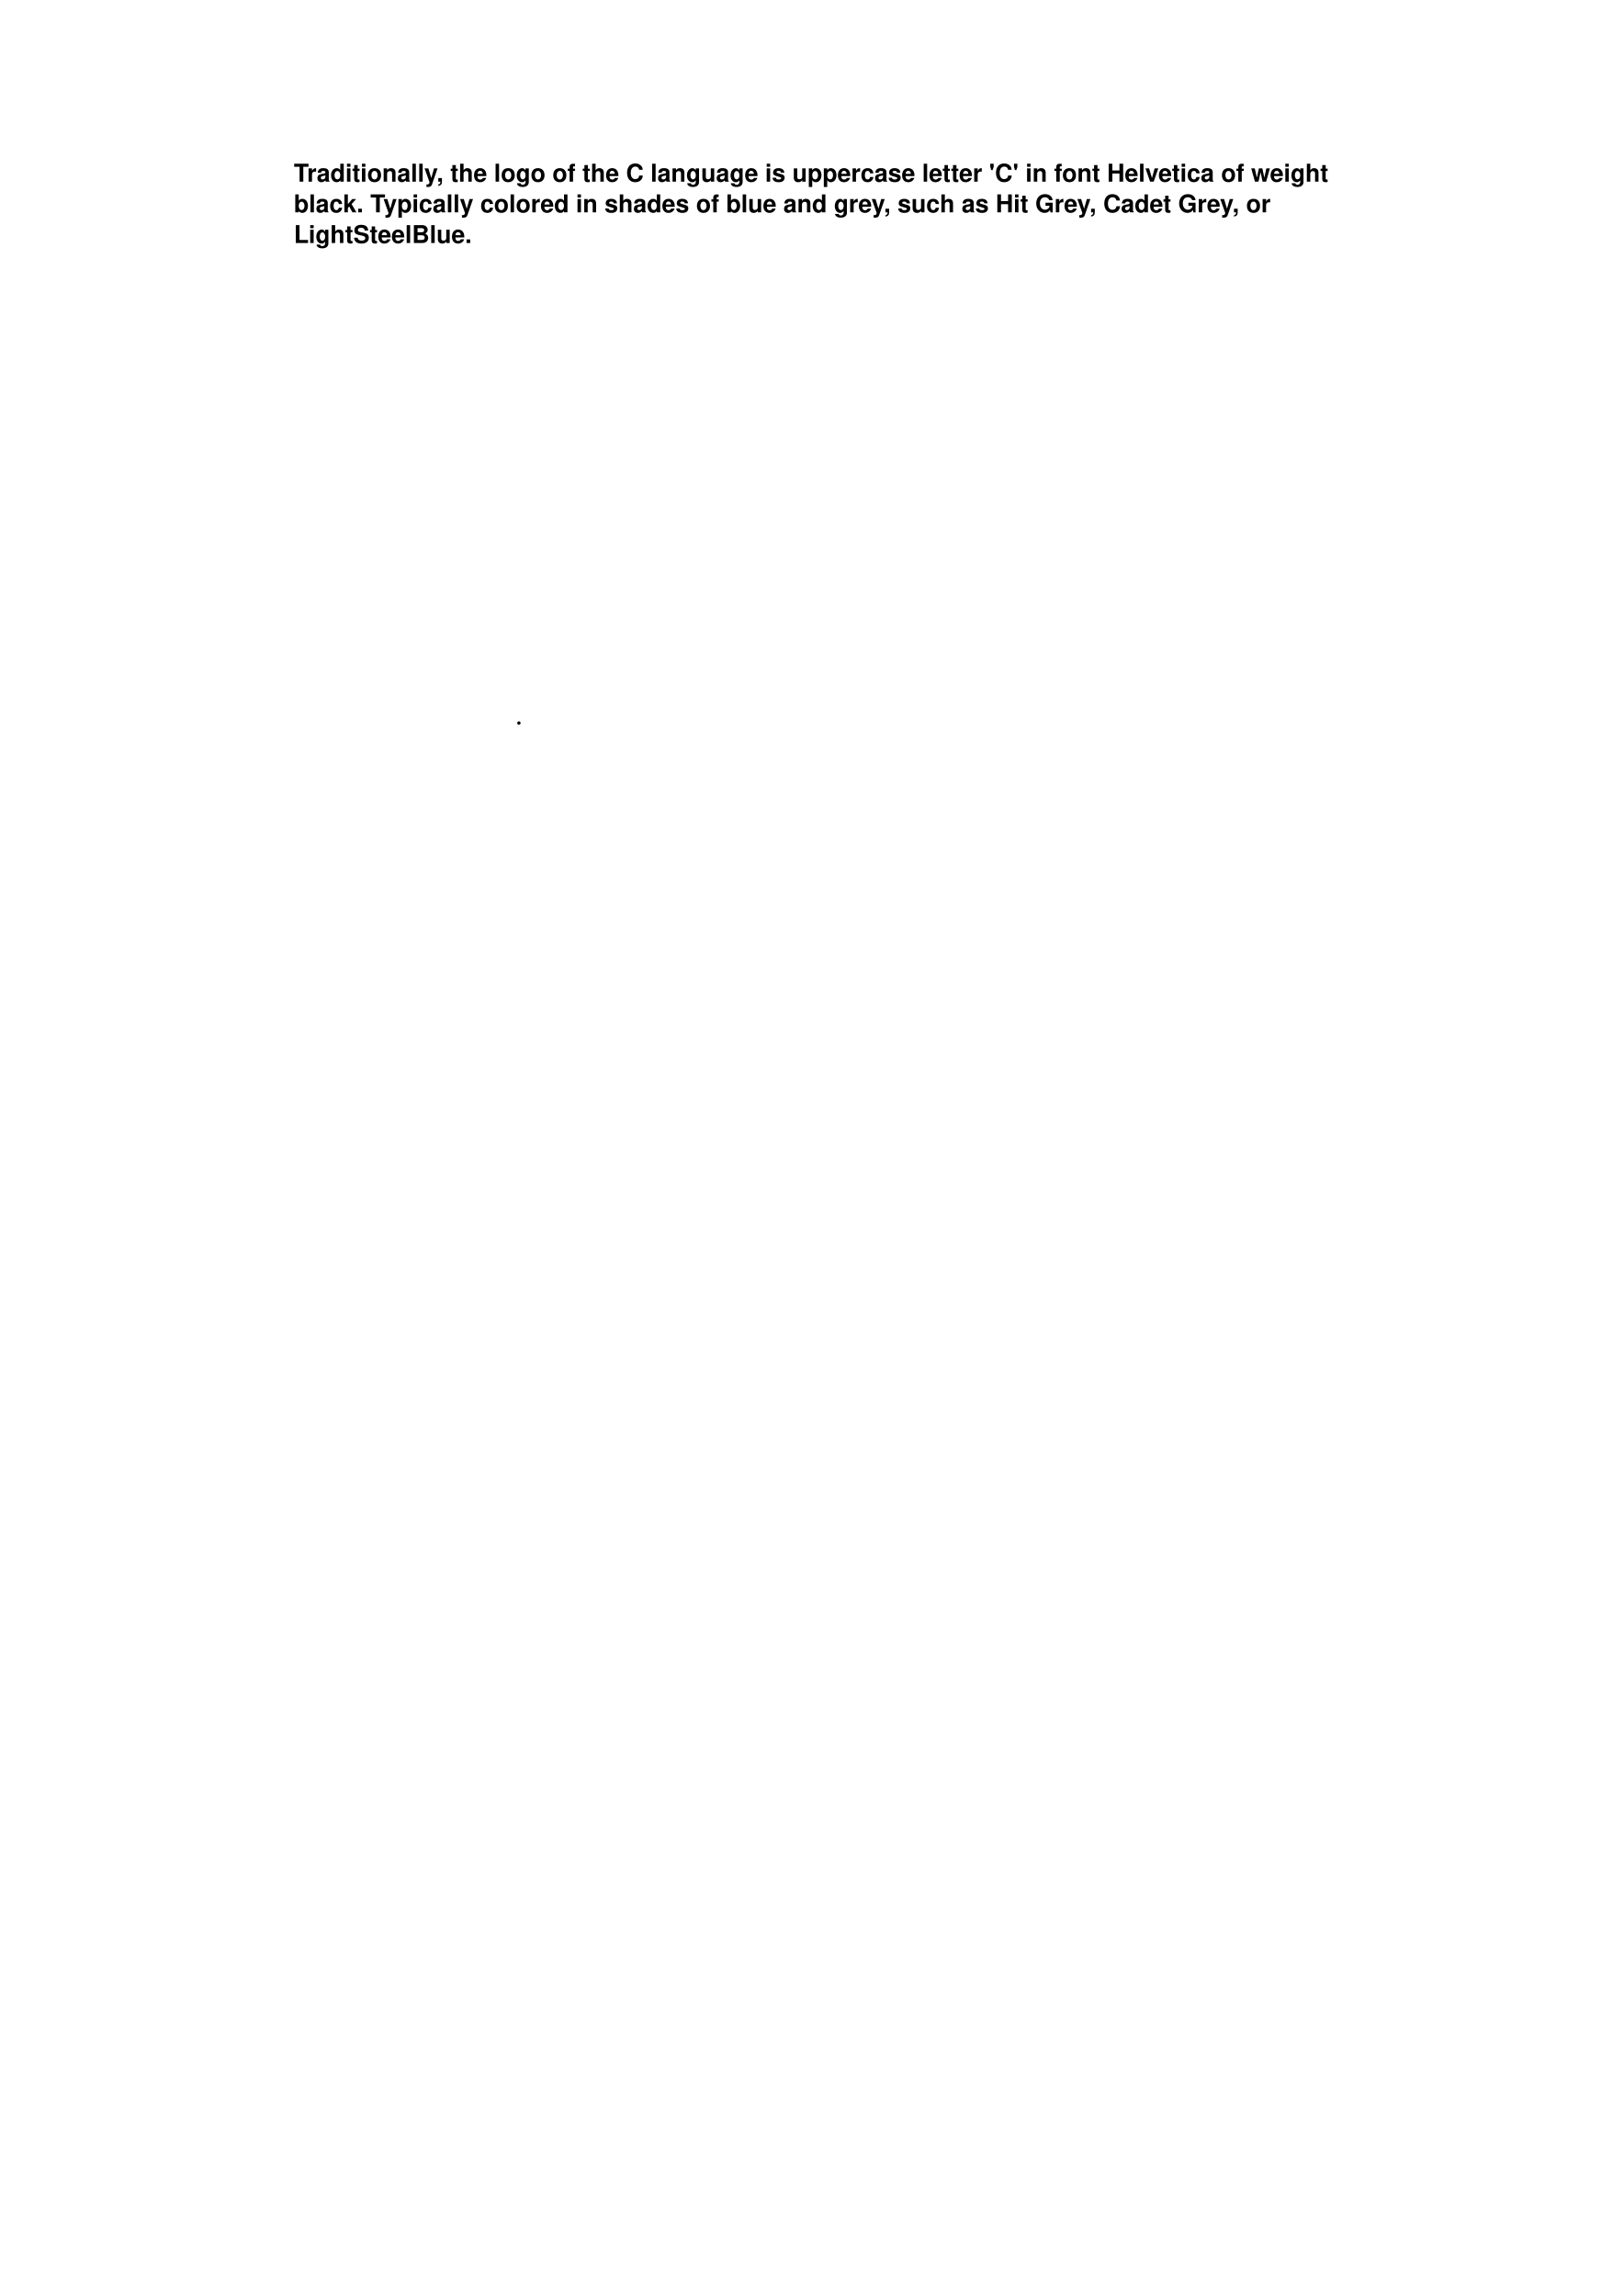
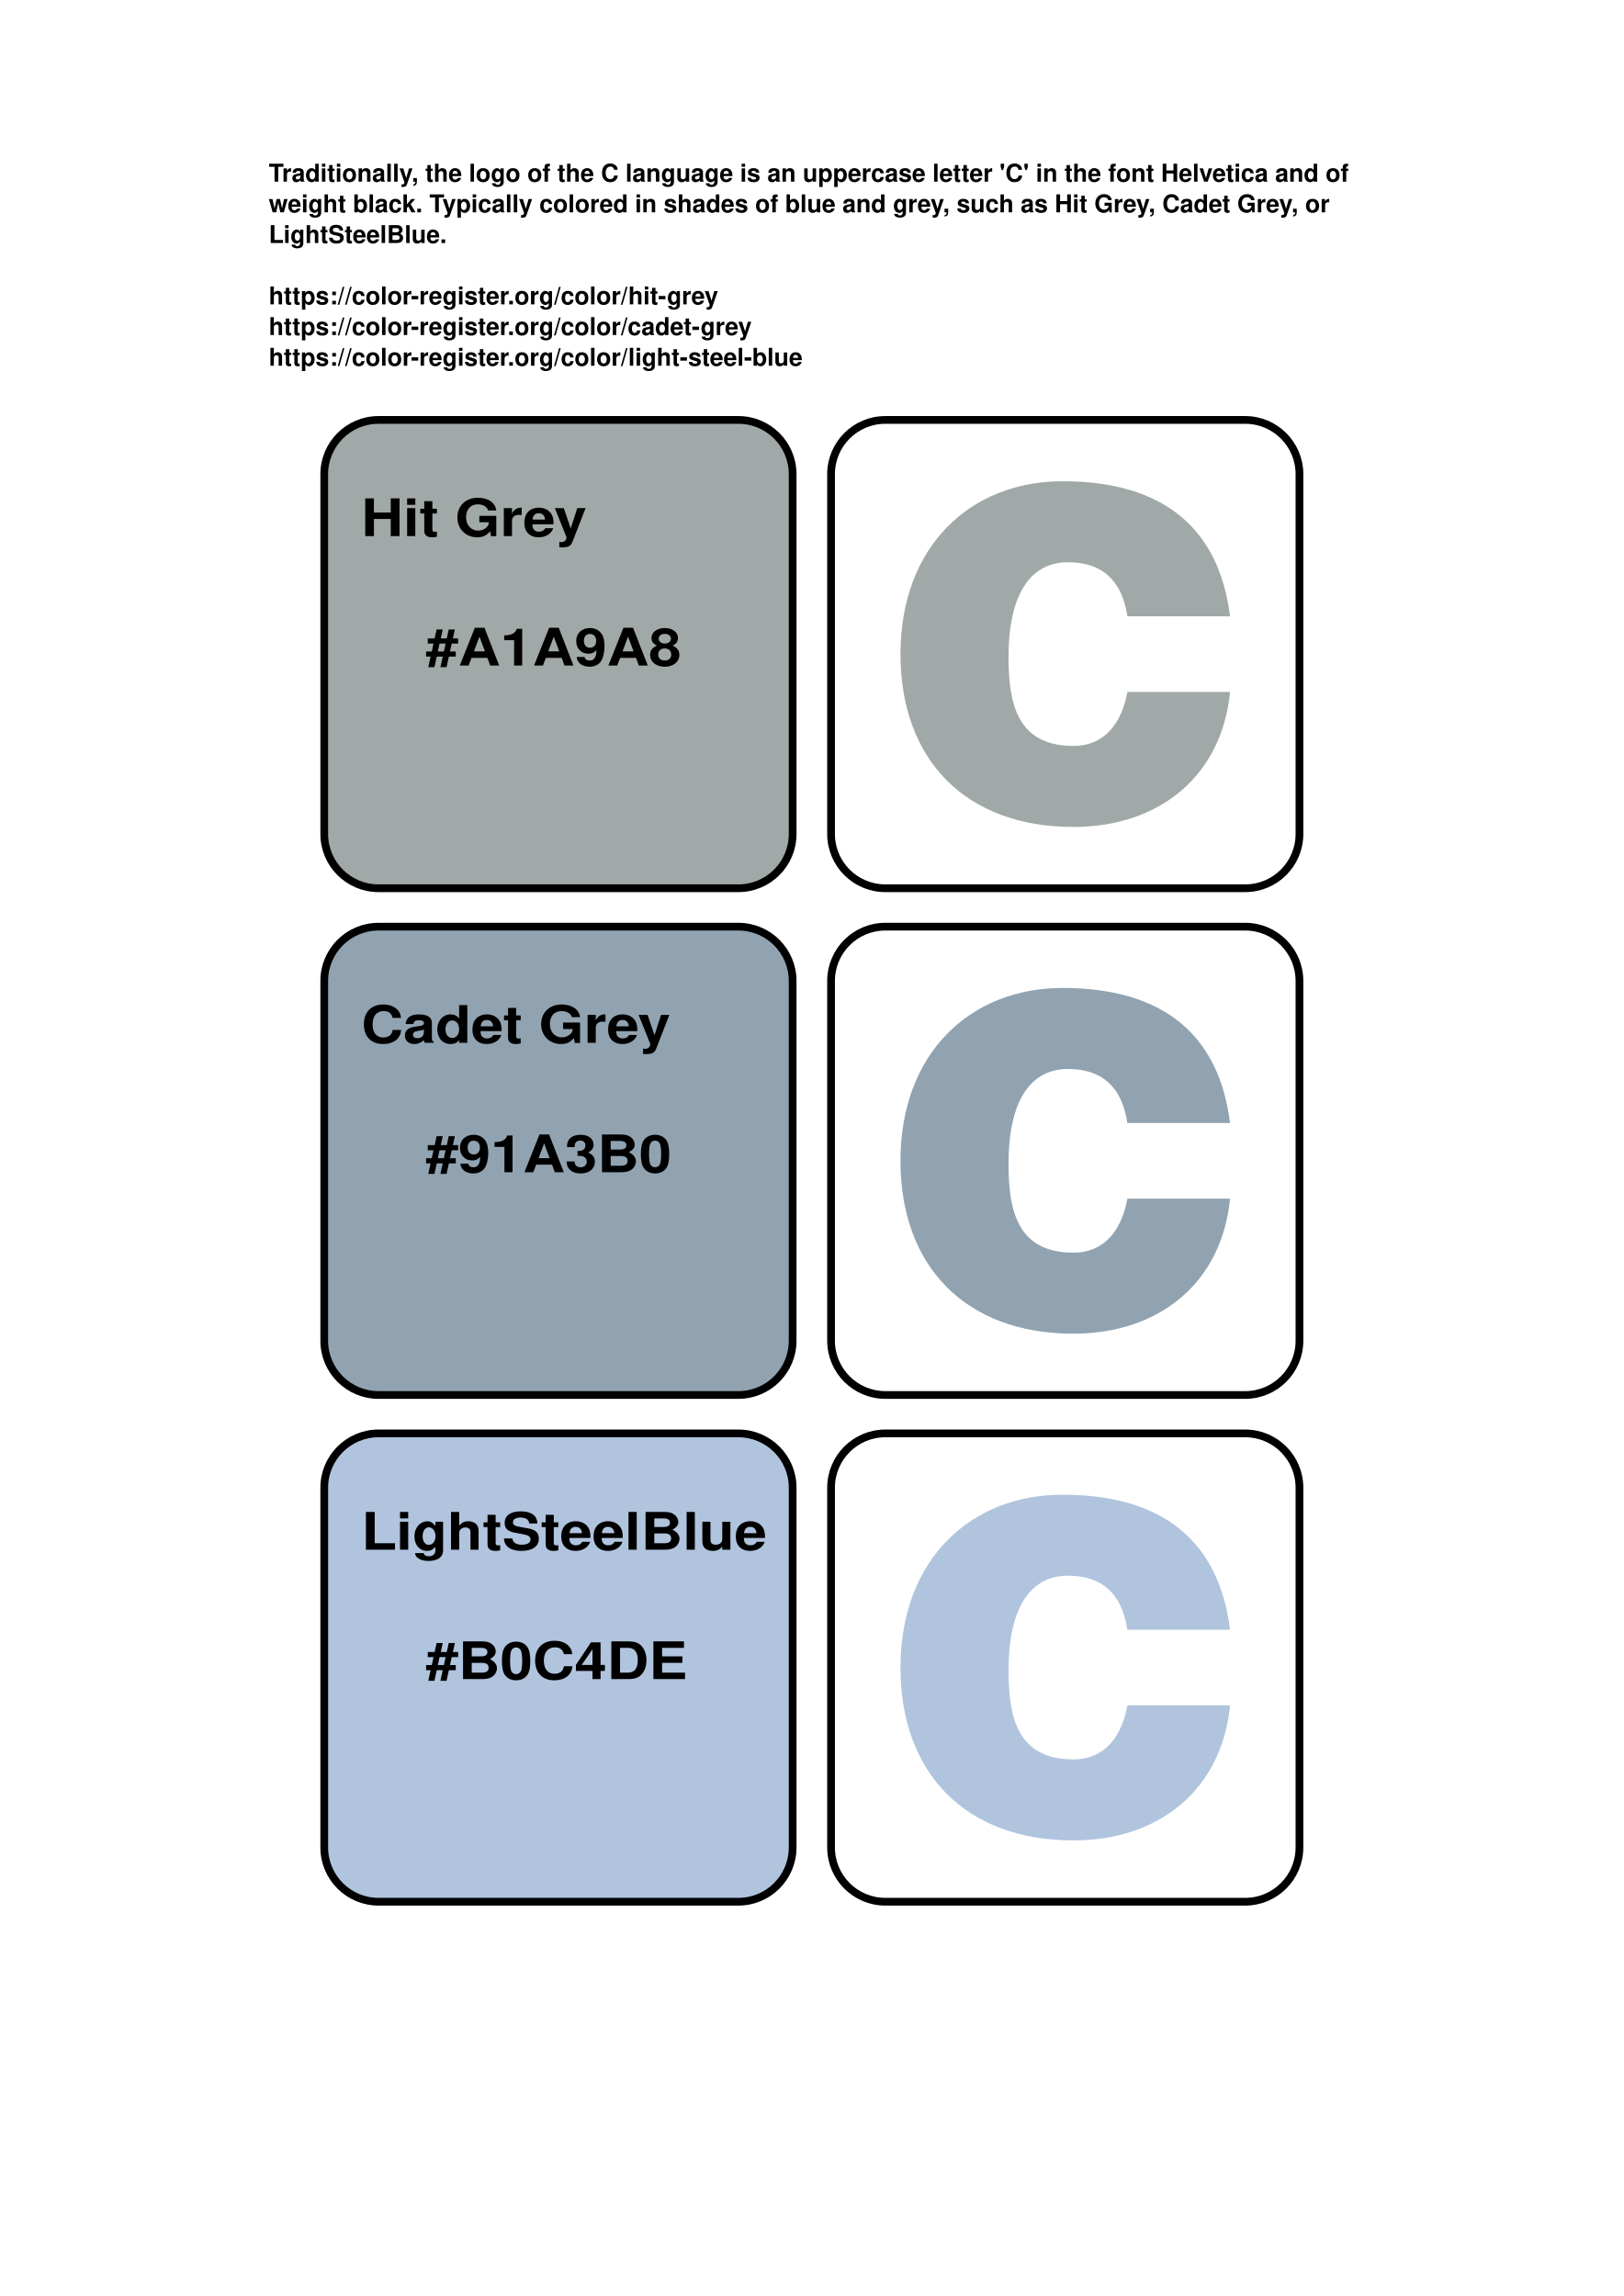
- <svg xmlns="http://www.w3.org/2000/svg" width="210mm" height="297mm" viewBox="0 0 210 297" version="1.1" id="svg1">
+ <svg xmlns="http://www.w3.org/2000/svg" xmlns:xlink="http://www.w3.org/1999/xlink" width="210mm" height="297mm" viewBox="0 0 210 297" version="1.1" id="svg1">
  <defs id="defs1">
+     <linearGradient id="swatch22">
+       <stop style="stop-color:#a9bacd;stop-opacity:1;" offset="0" id="stop22" />
+     </linearGradient>
+     <linearGradient id="swatch16">
+       <stop style="stop-color:#b0c4de;stop-opacity:1;" offset="0" id="stop16" />
+     </linearGradient>
+     <linearGradient id="swatch15">
+       <stop style="stop-color:#91a3b0;stop-opacity:1;" offset="0" id="stop15" />
+     </linearGradient>
+     <linearGradient id="swatch14">
+       <stop style="stop-color:#b0c4de;stop-opacity:1;" offset="0" id="stop14" />
+     </linearGradient>
+     <linearGradient id="swatch12">
+       <stop style="stop-color:#000000;stop-opacity:1;" offset="0" id="stop12" />
+     </linearGradient>
+     <linearGradient id="swatch9">
+       <stop style="stop-color:#a1a9a8;stop-opacity:1;" offset="0" id="stop10" />
+     </linearGradient>
+     <rect x="-245.182" y="257.584" width="385.422" height="242.32" id="rect5" />
+     <rect x="184.125" y="193.665" width="162.183" height="128.792" id="rect4" />
    <rect x="113.331" y="555.863" width="528.879" height="310.312" id="rect3" />
    <rect x="97.141" y="153.807" width="496.499" height="261.741" id="rect2" />
+     <rect x="113.331" y="555.863" width="528.879" height="310.312" id="rect3-7" />
+     <rect x="113.331" y="555.863" width="528.879" height="310.312" id="rect3-7-3" />
+     <rect x="113.331" y="555.863" width="528.879" height="310.312" id="rect3-7-9" />
+     <rect x="113.331" y="555.863" width="528.879" height="310.312" id="rect3-7-9-3" />
+     <rect x="113.331" y="555.863" width="528.879" height="310.312" id="rect3-7-9-3-9" />
+     <rect x="113.331" y="555.863" width="528.879" height="310.312" id="rect3-7-9-3-1" />
+     <linearGradient xlink:href="#swatch12" id="linearGradient12" x1="106.984" y1="205.124" x2="168.564" y2="205.124" gradientUnits="userSpaceOnUse" gradientTransform="translate(0,10.58333)" />
+     <rect x="113.331" y="555.863" width="528.879" height="310.312" id="rect3-7-9-3-1-2" />
+     <rect x="113.331" y="555.863" width="528.879" height="310.312" id="rect3-7-9-3-1-0" />
+     <linearGradient xlink:href="#swatch14" id="linearGradient14" x1="41.436" y1="215.708" x2="103.016" y2="215.708" gradientUnits="userSpaceOnUse" />
+     <linearGradient xlink:href="#swatch15" id="linearGradient15" x1="41.436" y1="150.159" x2="103.016" y2="150.159" gradientUnits="userSpaceOnUse" />
+     <rect x="113.331" y="555.863" width="528.879" height="310.312" id="rect3-7-9-3-1-0-8" />
+     <rect x="113.331" y="555.863" width="528.879" height="310.312" id="rect3-7-9-3-1-0-8-8" />
+     <linearGradient xlink:href="#swatch9" id="linearGradient22" x1="116.462" y1="84.61" x2="159.087" y2="84.61" gradientUnits="userSpaceOnUse" />
+     <linearGradient xlink:href="#swatch15" id="linearGradient23" gradientUnits="userSpaceOnUse" x1="116.462" y1="84.61" x2="159.087" y2="84.61" gradientTransform="translate(1.1596192e-6,65.54876)" />
+     <linearGradient xlink:href="#swatch14" id="linearGradient25" gradientUnits="userSpaceOnUse" x1="116.462" y1="84.61" x2="159.087" y2="84.61" gradientTransform="translate(4.3696191e-6,131.0975)" />
  </defs>
  <g id="layer1">
-     <circle id="path1" style="fill:#000000;stroke:#000000;stroke-width:0.265" cx="67.111" cy="93.526" r="0.095" />
-     <text xml:space="preserve" transform="matrix(0.2645833,0,0,0.2645833,8.018324,-126.5623)" id="text3" style="font-style:normal;font-variant:normal;font-weight:bold;font-stretch:normal;font-size:12px;font-family:Helvetica;-inkscape-font-specification:'Helvetica, Bold';font-variant-ligatures:normal;font-variant-caps:normal;font-variant-numeric:normal;font-variant-east-asian:normal;text-align:start;writing-mode:lr-tb;direction:ltr;white-space:pre;shape-inside:url(#rect3);fill:#000000;stroke:none;stroke-opacity:1;fill-opacity:1">
-       <tspan x="113.332" y="567.147" id="tspan1">Traditionally, the logo of the C language is uppercase letter 'C' in font Helvetica of weight </tspan>
-       <tspan x="113.332" y="582.147" id="tspan2">black. Typically colored in shades of blue and grey, such as Hit Grey, Cadet Grey, or </tspan>
-       <tspan x="113.332" y="597.147" id="tspan3">LightSteelBlue.
+     <rect style="fill:none;stroke:url(#linearGradient12);stroke-width:1" id="rect1-4-4" width="60.58" height="60.58" x="107.484" y="185.418" ry="7.021" />
+     <rect style="fill:none;stroke:#000000;stroke-width:1" id="rect1-4" width="60.58" height="60.58" x="107.484" y="119.869" ry="7.021" />
+     <rect style="fill:none;stroke:#000000;stroke-width:1" id="rect1" width="60.58" height="60.58" x="107.484" y="54.32" ry="7.021" />
+     <rect style="fill:url(#linearGradient14);stroke:#000000;stroke-width:1;fill-opacity:1" id="rect1-2-9-3" width="60.58" height="60.58" x="41.936" y="185.418" ry="7.021" />
+     <rect style="fill:url(#linearGradient15);fill-opacity:1;stroke:#000000;stroke-width:1" id="rect1-2-9" width="60.58" height="60.58" x="41.936" y="119.869" ry="7.021" />
+     <rect style="fill:#a1a9a8;fill-opacity:1;stroke:#000000;stroke-width:1" id="rect1-2" width="60.58" height="60.58" x="41.936" y="54.32" ry="7.021" />
+     <text xml:space="preserve" transform="matrix(0.6266029,0,0,0.5579724,-24.2869,-115.9917)" id="text3-3-0-5-5" style="font-style:normal;font-variant:normal;font-weight:bold;font-stretch:normal;font-size:12px;font-family:Helvetica;-inkscape-font-specification:'Helvetica, Bold';font-variant-ligatures:normal;font-variant-caps:normal;font-variant-numeric:normal;font-variant-east-asian:normal;text-align:start;writing-mode:lr-tb;direction:ltr;white-space:pre;shape-inside:url(#rect3-7-9-3-1);display:inline;fill:#000000;fill-opacity:1;stroke:none;stroke-opacity:1">
+       <tspan x="113.332" y="567.147" id="tspan4">LightSteelBlue
+ </tspan>
+       <tspan x="113.332" y="582.147" id="tspan5">
+ </tspan>
+       <tspan x="113.332" y="597.147" id="tspan6">    #B0C4DE</tspan>
+     </text>
+     <text xml:space="preserve" transform="matrix(0.2645833,0,0,0.2645833,4.777402,-126.5623)" id="text3" style="font-style:normal;font-variant:normal;font-weight:bold;font-stretch:normal;font-size:12px;font-family:Helvetica;-inkscape-font-specification:'Helvetica, Bold';font-variant-ligatures:normal;font-variant-caps:normal;font-variant-numeric:normal;font-variant-east-asian:normal;text-align:start;writing-mode:lr-tb;direction:ltr;white-space:pre;shape-inside:url(#rect3);display:inline;fill:#000000;fill-opacity:1;stroke:none;stroke-opacity:1">
+       <tspan x="113.332" y="567.147" id="tspan7">Traditionally, the logo of the C language is an uppercase letter 'C' in the font Helvetica and of </tspan>
+       <tspan x="113.332" y="582.147" id="tspan8">weight black. Typically colored in shades of blue and grey, such as Hit Grey, Cadet Grey, or </tspan>
+       <tspan x="113.332" y="597.147" id="tspan9">LightSteelBlue.
+ </tspan>
+       <tspan x="113.332" y="612.147" id="tspan10">
+ </tspan>
+       <tspan x="113.332" y="627.147" id="tspan11">https://color-register.org/color/hit-grey
+ </tspan>
+       <tspan x="113.332" y="642.147" id="tspan12">https://color-register.org/color/cadet-grey
+ </tspan>
+       <tspan x="113.332" y="657.147" id="tspan13">https://color-register.org/color/light-steel-blue</tspan>
+     </text>
+     <text xml:space="preserve" transform="matrix(0.6266029,0,0,0.5579724,-24.2869,-181.5568)" id="text3-3-0-5-5-2" style="font-style:normal;font-variant:normal;font-weight:bold;font-stretch:normal;font-size:12px;font-family:Helvetica;-inkscape-font-specification:'Helvetica, Bold';font-variant-ligatures:normal;font-variant-caps:normal;font-variant-numeric:normal;font-variant-east-asian:normal;text-align:start;writing-mode:lr-tb;direction:ltr;white-space:pre;shape-inside:url(#rect3-7-9-3-1-2);display:inline;fill:#000000;fill-opacity:1;stroke:none;stroke-opacity:1">
+       <tspan x="113.332" y="567.147" id="tspan14">Cadet Grey
+ </tspan>
+       <tspan x="113.332" y="582.147" id="tspan15">
+ </tspan>
+       <tspan x="113.332" y="597.147" id="tspan16">    #91A3B0
</tspan>
    </text>
+     <text xml:space="preserve" transform="matrix(0.6266029,0,0,0.5579724,-24.2869,-247.1056)" id="text3-3-0-5-5-4" style="font-style:normal;font-variant:normal;font-weight:bold;font-stretch:normal;font-size:12px;font-family:Helvetica;-inkscape-font-specification:'Helvetica, Bold';font-variant-ligatures:normal;font-variant-caps:normal;font-variant-numeric:normal;font-variant-east-asian:normal;text-align:start;writing-mode:lr-tb;direction:ltr;white-space:pre;shape-inside:url(#rect3-7-9-3-1-0);display:inline;fill:#000000;fill-opacity:1;stroke:none;stroke-opacity:1">
+       <tspan x="113.332" y="567.147" id="tspan17">Hit Grey
+ </tspan>
+       <tspan x="113.332" y="582.147" id="tspan18">
+ </tspan>
+       <tspan x="113.332" y="597.147" id="tspan19">    #A1A9A8</tspan>
+     </text>
+     <path fill="#a9bacd" d="M 159.087,79.719 C 157.689,68.539 150.701,62.25 137.425,62.25 c -11.879,0 -20.963,8.385 -20.963,22.36 0,13.626 8.385,22.36 22.36,22.36 11.18,0 19.216,-6.638 20.264,-17.469 h -13.276 c -0.699,3.843 -2.795,6.988 -6.988,6.988 -7.337,0 -8.385,-5.59 -8.385,-11.53 0,-8.036 2.795,-12.228 7.686,-12.228 4.542,0 6.988,2.446 7.686,6.988 z" id="path1" style="stroke-width:0.349;fill:url(#linearGradient22)" />
+     <path fill="#a9bacd" d="m 159.087,145.267 c -1.398,-11.18 -8.385,-17.469 -21.662,-17.469 -11.879,0 -20.963,8.385 -20.963,22.36 0,13.626 8.385,22.36 22.36,22.36 11.18,0 19.216,-6.638 20.264,-17.469 h -13.276 c -0.699,3.843 -2.795,6.988 -6.988,6.988 -7.337,0 -8.385,-5.59 -8.385,-11.53 0,-8.036 2.795,-12.228 7.686,-12.228 4.542,0 6.988,2.446 7.686,6.988 z" id="path1-7" style="fill:url(#linearGradient23);stroke-width:0.349" />
+     <path fill="#a9bacd" d="m 159.087,210.816 c -1.398,-11.18 -8.385,-17.469 -21.662,-17.469 -11.879,0 -20.963,8.385 -20.963,22.36 0,13.626 8.385,22.36 22.36,22.36 11.18,0 19.216,-6.638 20.264,-17.469 h -13.276 c -0.699,3.843 -2.795,6.988 -6.988,6.988 -7.337,0 -8.385,-5.59 -8.385,-11.53 0,-8.036 2.795,-12.228 7.686,-12.228 4.542,0 6.988,2.446 7.686,6.988 z" id="path1-3" style="fill:url(#linearGradient25);stroke-width:0.349" />
  </g>
</svg>
